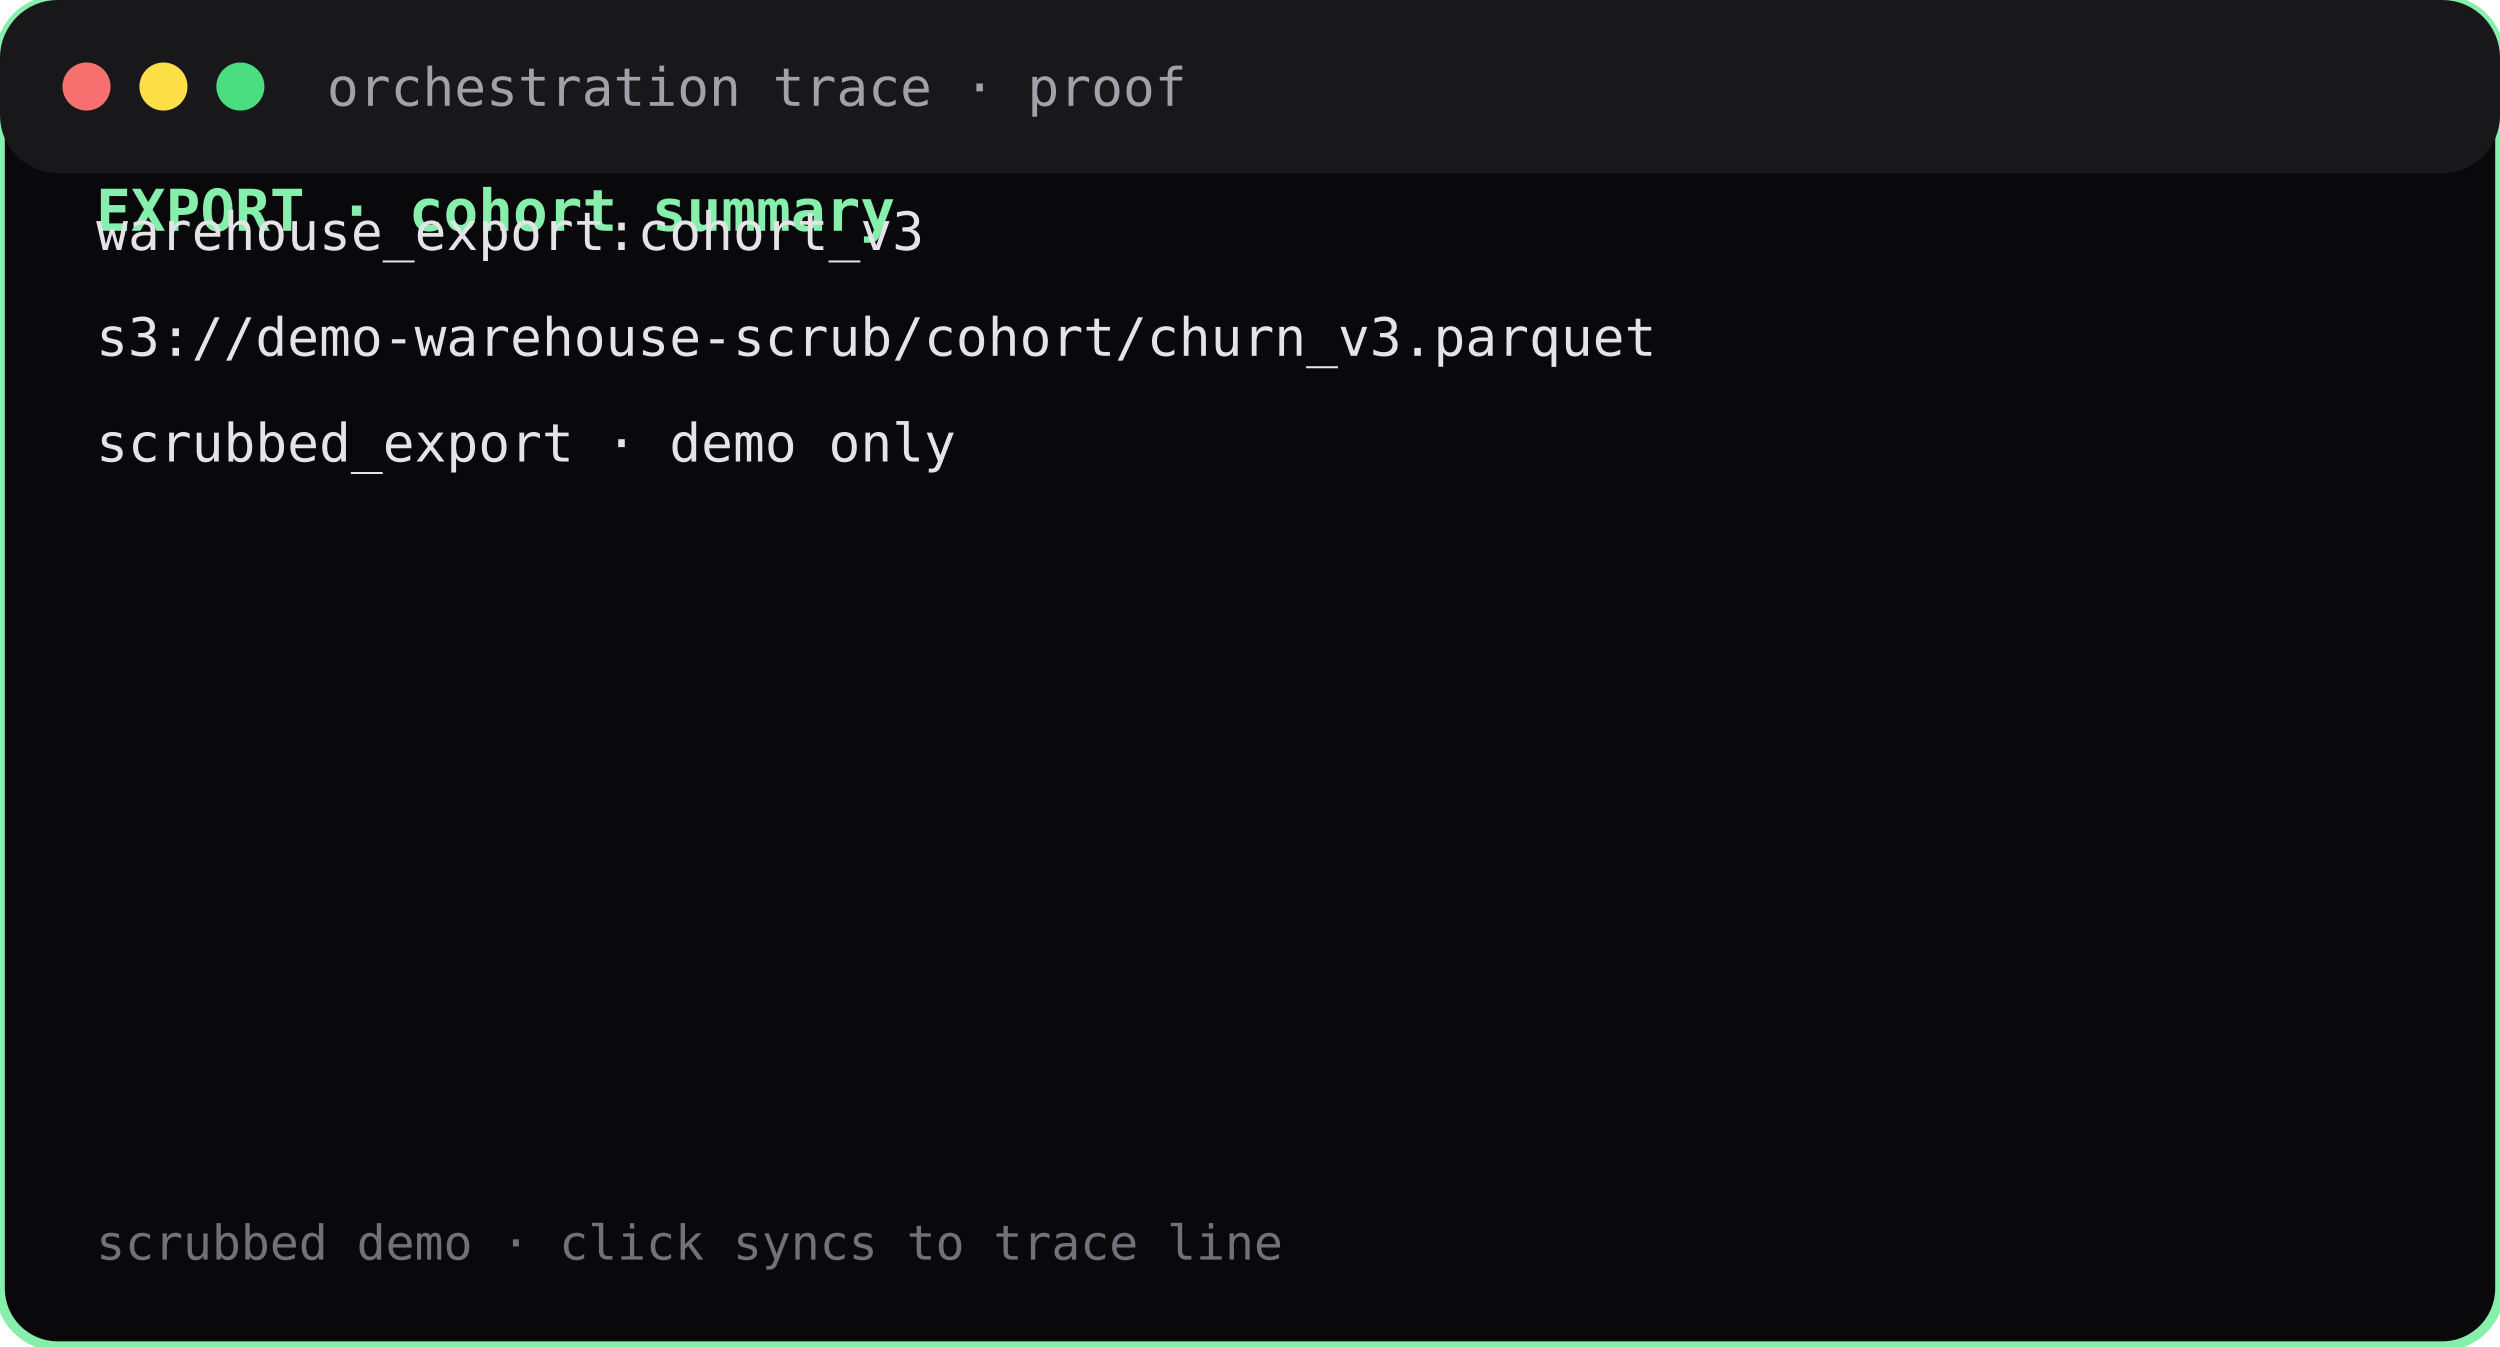
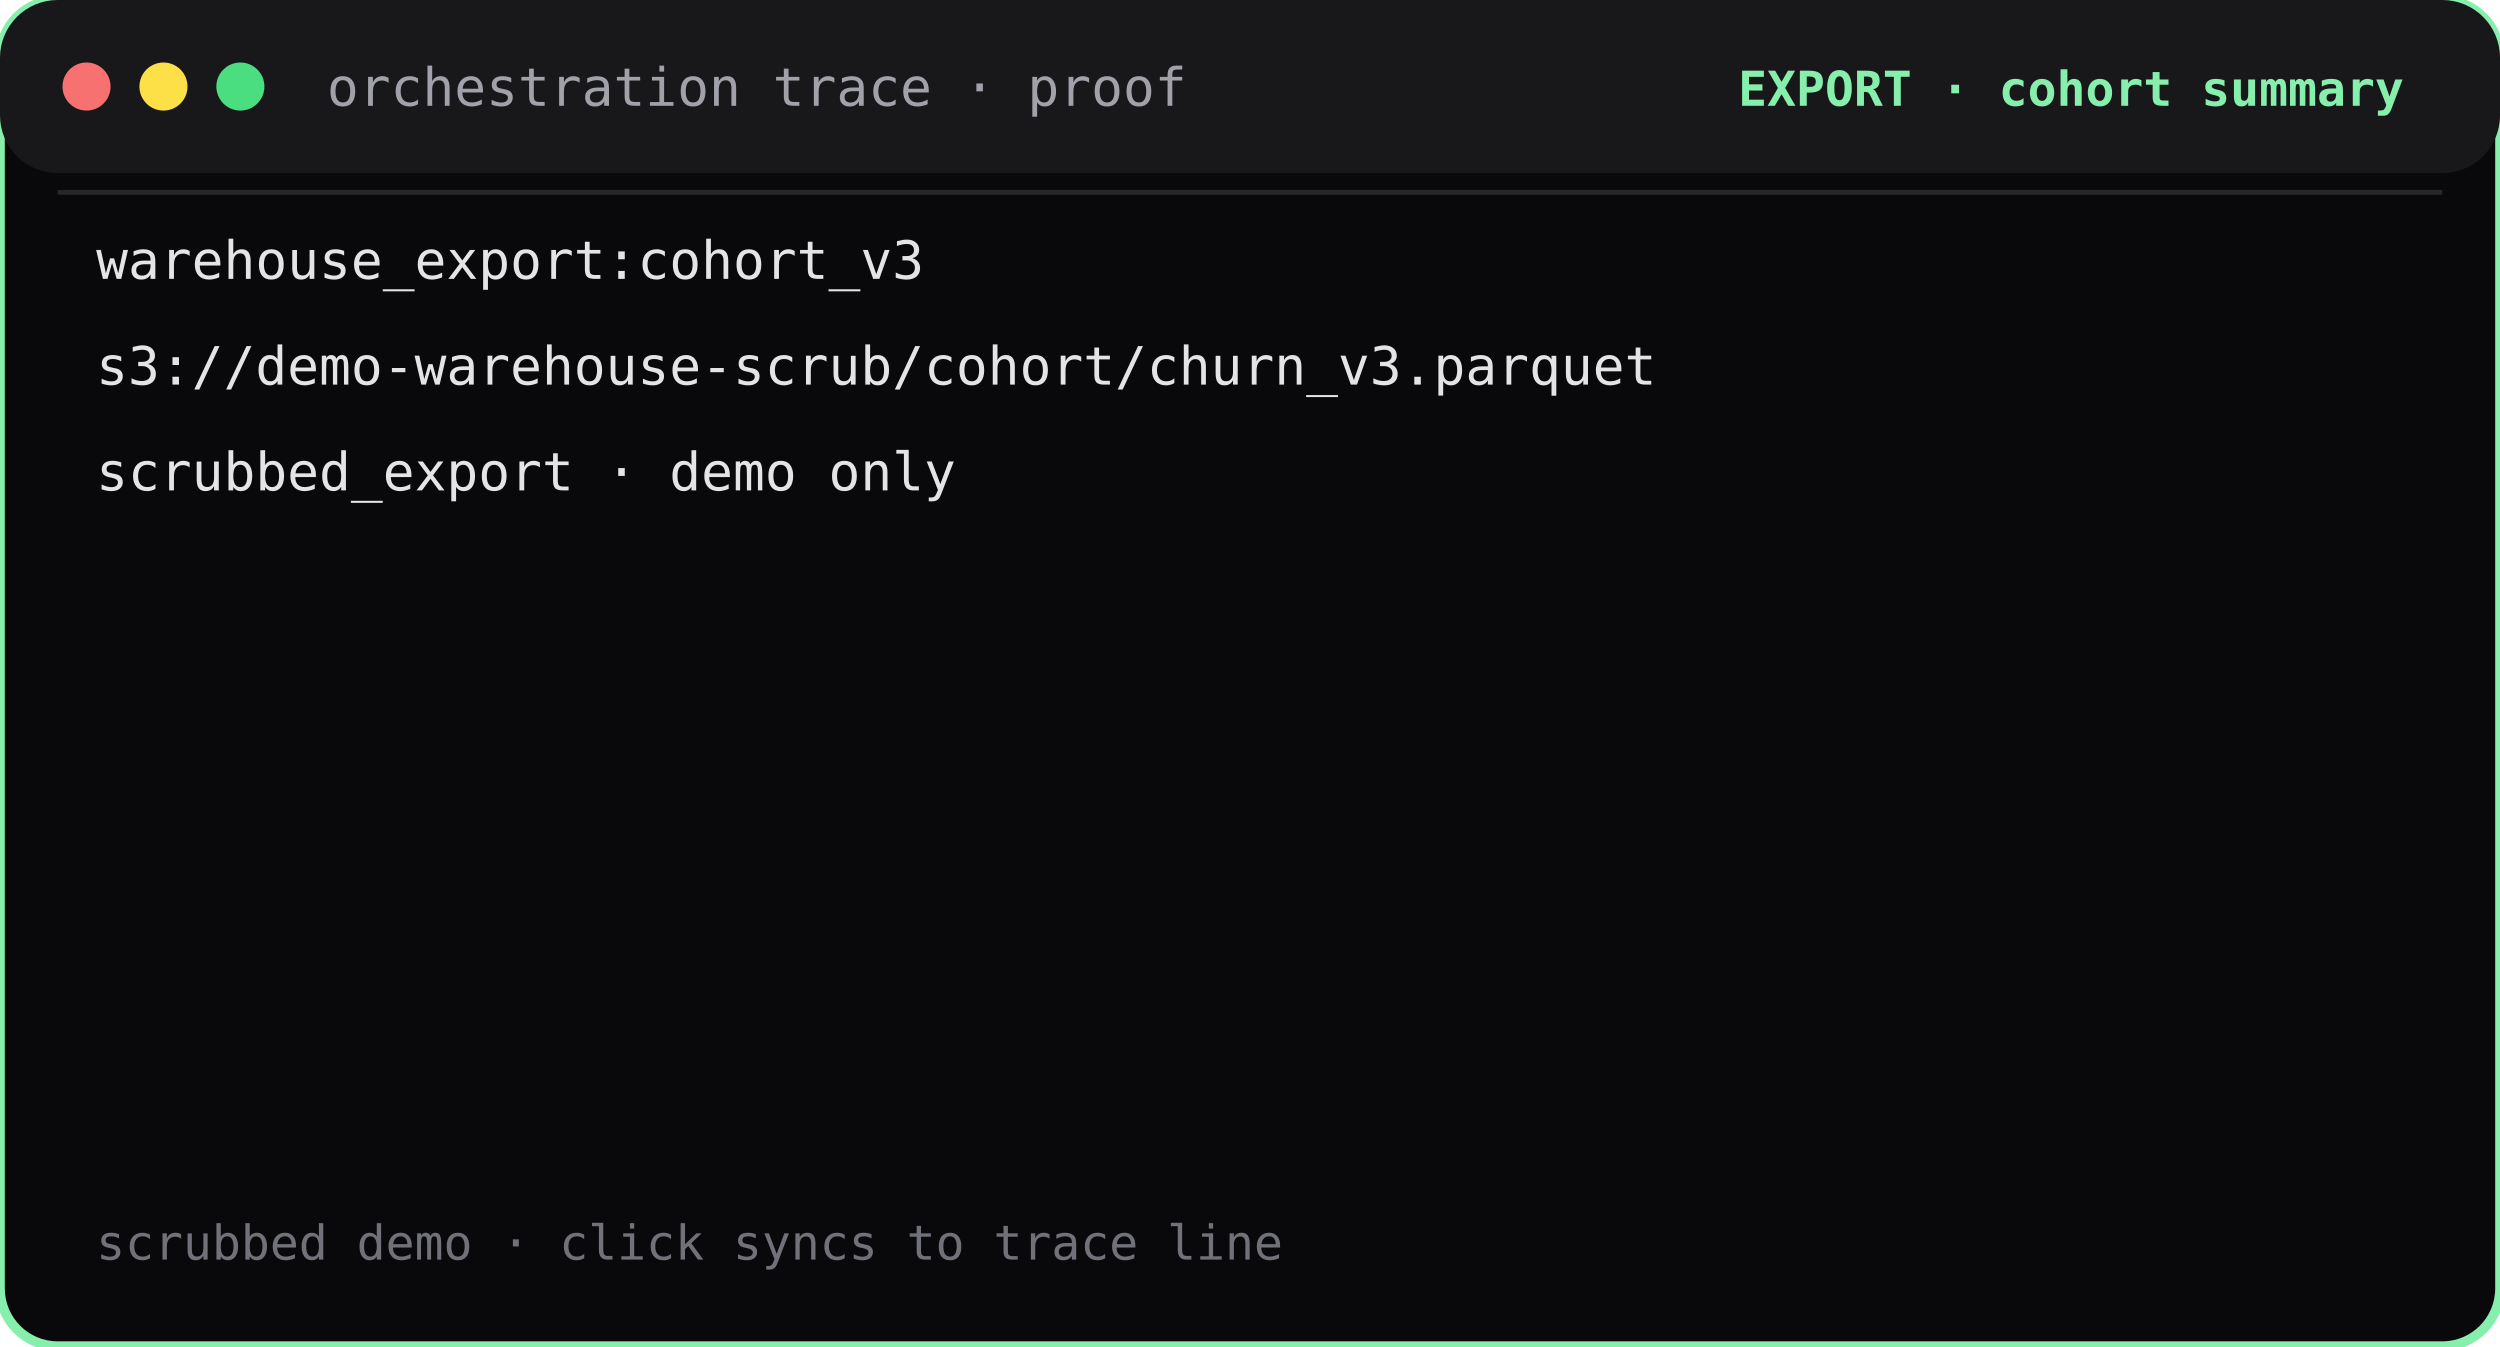
<svg xmlns="http://www.w3.org/2000/svg" viewBox="0 0 520 280" role="img" aria-label="EXPORT · cohort summary">
  <rect width="520" height="280" rx="12" fill="#09090b" stroke="#86efac" stroke-width="2" />
  <rect x="0" y="0" width="520" height="36" rx="12" fill="#18181b" />
  <circle cx="18" cy="18" r="5" fill="#f87171" />
  <circle cx="34" cy="18" r="5" fill="#fde047" />
  <circle cx="50" cy="18" r="5" fill="#4ade80" />
  <text x="68" y="22" fill="#a1a1aa" font-family="ui-monospace,monospace" font-size="11">orchestration trace · proof</text>
-   <text x="20" y="48" fill="#86efac" font-family="ui-monospace,monospace" font-size="12" font-weight="700">EXPORT · cohort summary</text>
-   <text x="20" y="52" fill="#e4e4e7" font-family="ui-monospace,monospace" font-size="11">warehouse_export:cohort_v3</text>
-   <text x="20" y="74" fill="#e4e4e7" font-family="ui-monospace,monospace" font-size="11">s3://demo-warehouse-scrub/cohort/churn_v3.parquet</text>
-   <text x="20" y="96" fill="#e4e4e7" font-family="ui-monospace,monospace" font-size="11">scrubbed_export · demo only</text>
+   <text x="500" y="22" text-anchor="end" fill="#86efac" font-family="ui-monospace,monospace" font-size="10" font-weight="600">EXPORT · cohort summary</text>
+   <line x1="12" y1="40" x2="508" y2="40" stroke="#27272a" stroke-width="1" />
+   <text x="20" y="58" fill="#e4e4e7" font-family="ui-monospace,monospace" font-size="11">warehouse_export:cohort_v3</text>
+   <text x="20" y="80" fill="#e4e4e7" font-family="ui-monospace,monospace" font-size="11">s3://demo-warehouse-scrub/cohort/churn_v3.parquet</text>
+   <text x="20" y="102" fill="#e4e4e7" font-family="ui-monospace,monospace" font-size="11">scrubbed_export · demo only</text>
  <text x="20" y="262" fill="#71717a" font-family="ui-monospace,monospace" font-size="10">scrubbed demo · click syncs to trace line</text>
</svg>
